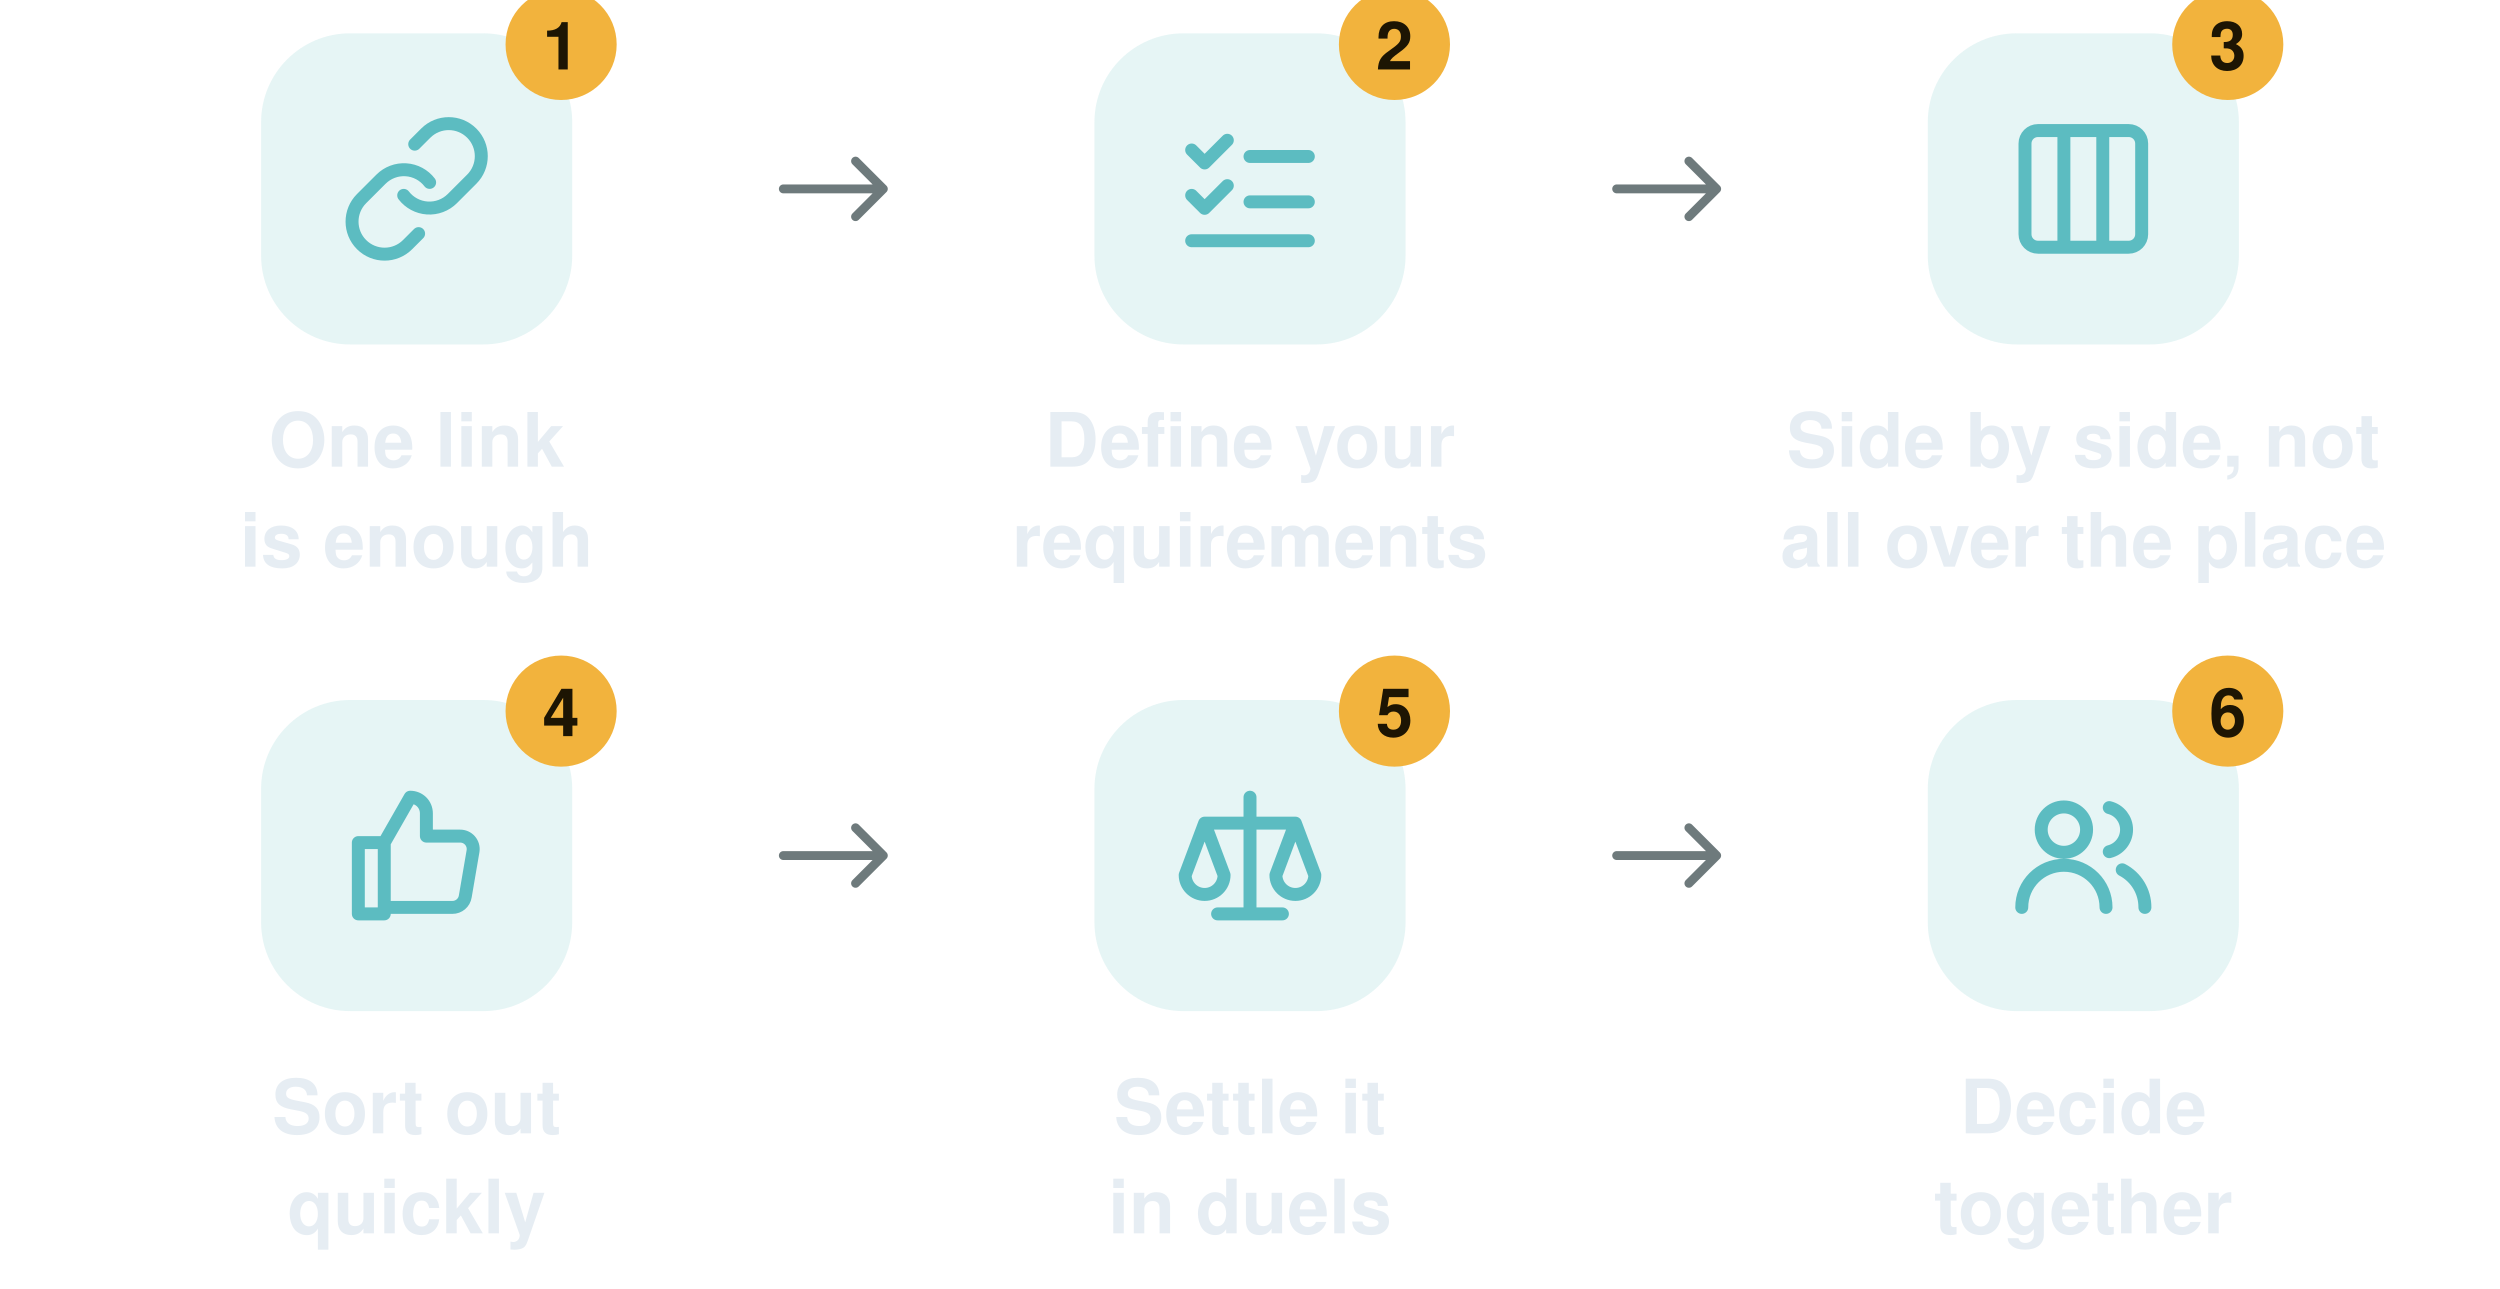
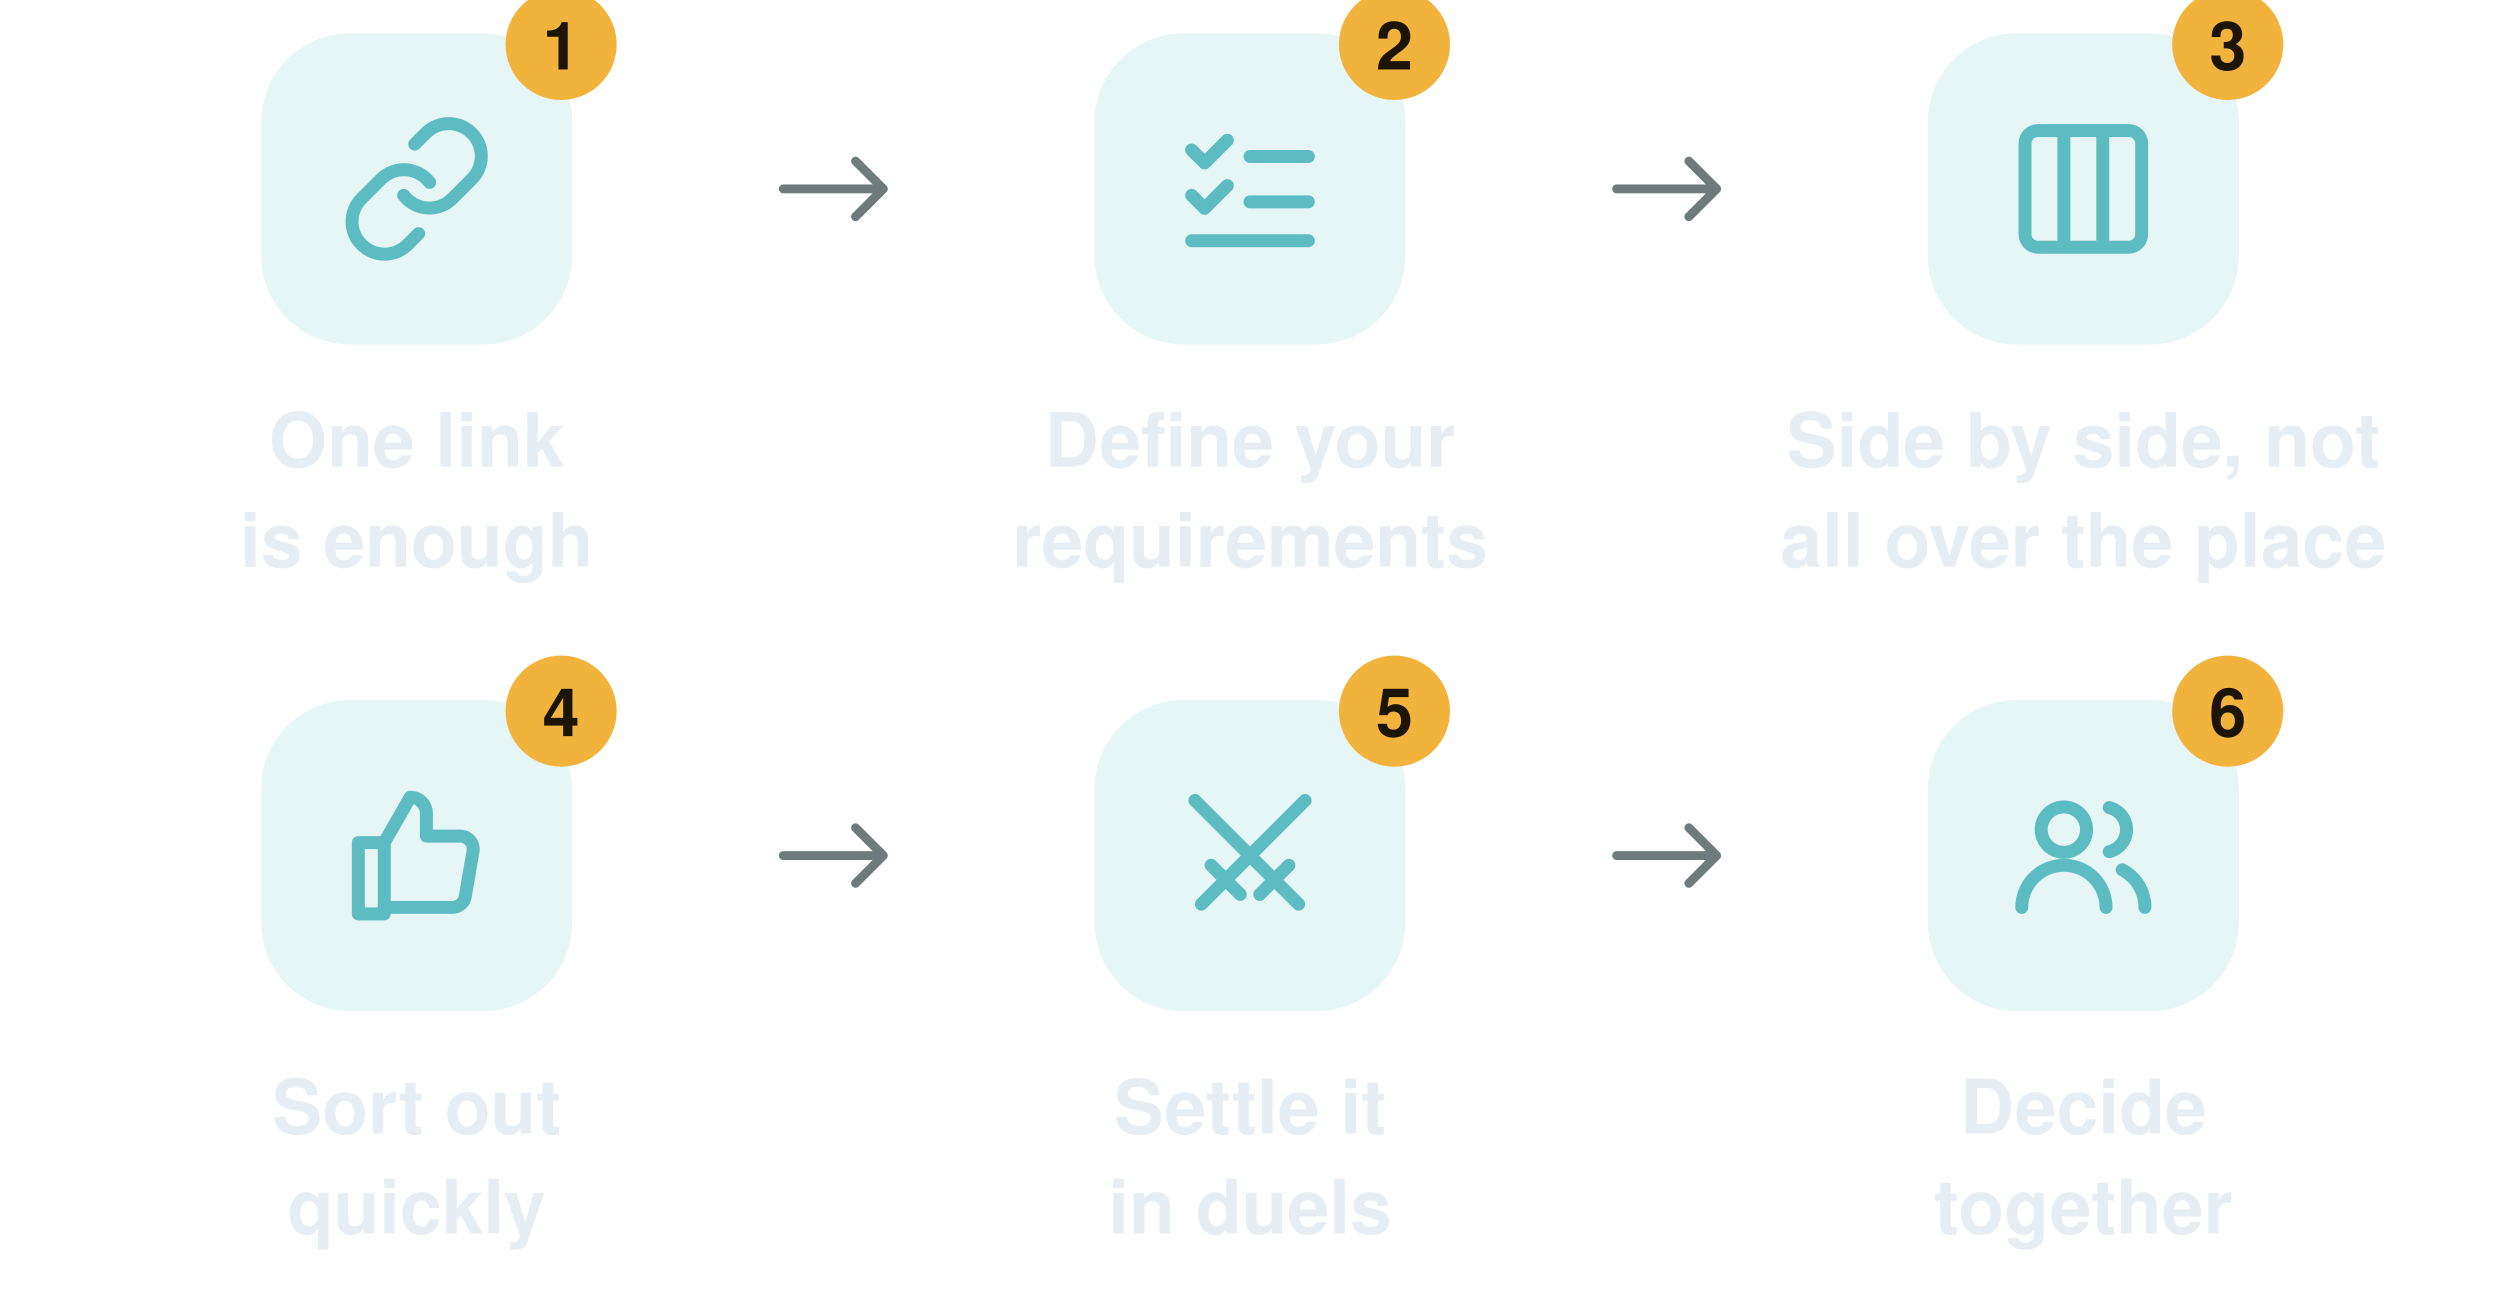
<svg xmlns="http://www.w3.org/2000/svg" viewBox="0 0 450 232" width="450" height="232" role="img" aria-label="How you decide with Propario: 1 One link is enough, 2 Define your requirements, 3 Side by side, not all over the place, 4 Sort out quickly, 5 Settle it in duels, 6 Decide together.">
  <rect x="47" y="6" width="56" height="56" rx="16" fill="#5cbcc126" />
  <g transform="translate(61 20) scale(1.166667)" fill="none" stroke="#5cbcc1" stroke-width="2" stroke-linecap="round" stroke-linejoin="round">
    <path d="M10 13a5 5 0 0 0 7.5.5l3-3a5 5 0 0 0-7.1-7.1l-1.7 1.7M14 11a5 5 0 0 0-7.5-.5l-3 3a5 5 0 0 0 7.1 7.1l1.7-1.7" />
  </g>
  <circle cx="101" cy="8" r="10" fill="#f2b33d" />
  <text x="101" y="12.5" font-family="system-ui, -apple-system, 'Segoe UI', Helvetica, Arial, sans-serif" font-size="12" font-weight="700" fill="#1d1503" text-anchor="middle">1</text>
  <text x="75" y="84" font-family="system-ui, -apple-system, 'Segoe UI', Helvetica, Arial, sans-serif" font-size="13.5" font-weight="600" fill="#e6edf3" text-anchor="middle" textLength="63" lengthAdjust="spacingAndGlyphs">One link</text>
  <text x="75" y="102" font-family="system-ui, -apple-system, 'Segoe UI', Helvetica, Arial, sans-serif" font-size="13.5" font-weight="600" fill="#e6edf3" text-anchor="middle" textLength="70" lengthAdjust="spacingAndGlyphs">is enough</text>
  <path d="M141 34h18m-5-5l5 5-5 5" fill="none" stroke="#6e7a7c" stroke-width="1.6" stroke-linecap="round" stroke-linejoin="round" />
  <rect x="197" y="6" width="56" height="56" rx="16" fill="#5cbcc126" />
  <g transform="translate(211 20) scale(1.166667)" fill="none" stroke="#5cbcc1" stroke-width="2" stroke-linecap="round" stroke-linejoin="round">
    <path d="M3 6l2 2 3.5-3.5M3 13l2 2 3.5-3.5M12 7h9M12 14h9M3 20h18" />
  </g>
  <circle cx="251" cy="8" r="10" fill="#f2b33d" />
  <text x="251" y="12.5" font-family="system-ui, -apple-system, 'Segoe UI', Helvetica, Arial, sans-serif" font-size="12" font-weight="700" fill="#1d1503" text-anchor="middle">2</text>
  <text x="225" y="84" font-family="system-ui, -apple-system, 'Segoe UI', Helvetica, Arial, sans-serif" font-size="13.5" font-weight="600" fill="#e6edf3" text-anchor="middle" textLength="86" lengthAdjust="spacingAndGlyphs">Define your</text>
  <text x="225" y="102" font-family="system-ui, -apple-system, 'Segoe UI', Helvetica, Arial, sans-serif" font-size="13.5" font-weight="600" fill="#e6edf3" text-anchor="middle" textLength="94" lengthAdjust="spacingAndGlyphs">requirements</text>
  <path d="M291 34h18m-5-5l5 5-5 5" fill="none" stroke="#6e7a7c" stroke-width="1.6" stroke-linecap="round" stroke-linejoin="round" />
  <rect x="347" y="6" width="56" height="56" rx="16" fill="#5cbcc126" />
  <g transform="translate(361 20) scale(1.166667)" fill="none" stroke="#5cbcc1" stroke-width="2" stroke-linecap="round" stroke-linejoin="round">
    <path d="M5 3h14a2 2 0 0 1 2 2v14a2 2 0 0 1-2 2H5a2 2 0 0 1-2-2V5a2 2 0 0 1 2-2zM9 3v18M15 3v18" />
  </g>
  <circle cx="401" cy="8" r="10" fill="#f2b33d" />
  <text x="401" y="12.5" font-family="system-ui, -apple-system, 'Segoe UI', Helvetica, Arial, sans-serif" font-size="12" font-weight="700" fill="#1d1503" text-anchor="middle">3</text>
  <text x="375" y="84" font-family="system-ui, -apple-system, 'Segoe UI', Helvetica, Arial, sans-serif" font-size="13.5" font-weight="600" fill="#e6edf3" text-anchor="middle" textLength="133" lengthAdjust="spacingAndGlyphs">Side by side, not</text>
  <text x="375" y="102" font-family="system-ui, -apple-system, 'Segoe UI', Helvetica, Arial, sans-serif" font-size="13.5" font-weight="600" fill="#e6edf3" text-anchor="middle" textLength="141" lengthAdjust="spacingAndGlyphs">all over the place</text>
  <rect x="47" y="126" width="56" height="56" rx="16" fill="#5cbcc126" />
  <g transform="translate(61 140) scale(1.166667)" fill="none" stroke="#5cbcc1" stroke-width="2" stroke-linecap="round" stroke-linejoin="round">
    <path d="M7 10v11M3 10h4v11H3zM7 10l4-7c1.4 0 2.5 1.1 2.5 2.5V9h5.2a2 2 0 0 1 2 2.3l-1.2 7a2 2 0 0 1-2 1.7H7" />
  </g>
  <circle cx="101" cy="128" r="10" fill="#f2b33d" />
  <text x="101" y="132.5" font-family="system-ui, -apple-system, 'Segoe UI', Helvetica, Arial, sans-serif" font-size="12" font-weight="700" fill="#1d1503" text-anchor="middle">4</text>
  <text x="75" y="204" font-family="system-ui, -apple-system, 'Segoe UI', Helvetica, Arial, sans-serif" font-size="13.5" font-weight="600" fill="#e6edf3" text-anchor="middle" textLength="63" lengthAdjust="spacingAndGlyphs">Sort out</text>
  <text x="75" y="222" font-family="system-ui, -apple-system, 'Segoe UI', Helvetica, Arial, sans-serif" font-size="13.5" font-weight="600" fill="#e6edf3" text-anchor="middle" textLength="55" lengthAdjust="spacingAndGlyphs">quickly</text>
  <path d="M141 154h18m-5-5l5 5-5 5" fill="none" stroke="#6e7a7c" stroke-width="1.6" stroke-linecap="round" stroke-linejoin="round" />
  <rect x="197" y="126" width="56" height="56" rx="16" fill="#5cbcc126" />
  <g transform="translate(211 140) scale(1.166667)" fill="none" stroke="#5cbcc1" stroke-width="2" stroke-linecap="round" stroke-linejoin="round">
-     <path d="M12 3v18M7 21h10M5 7h14M2 15l3-8 3 8a3 3 0 0 1-6 0zM16 15l3-8 3 8a3 3 0 0 1-6 0z" />
+     <path d="M3.5 3.5l12 12M13.5 18l4.5-4.5M15.5 15.5l4 4M20.5 3.5l-12 12M10.5 18L6 13.5M8.5 15.5l-4 4" />
  </g>
  <circle cx="251" cy="128" r="10" fill="#f2b33d" />
  <text x="251" y="132.5" font-family="system-ui, -apple-system, 'Segoe UI', Helvetica, Arial, sans-serif" font-size="12" font-weight="700" fill="#1d1503" text-anchor="middle">5</text>
  <text x="225" y="204" font-family="system-ui, -apple-system, 'Segoe UI', Helvetica, Arial, sans-serif" font-size="13.5" font-weight="600" fill="#e6edf3" text-anchor="middle" textLength="70" lengthAdjust="spacingAndGlyphs">Settle it</text>
  <text x="225" y="222" font-family="system-ui, -apple-system, 'Segoe UI', Helvetica, Arial, sans-serif" font-size="13.5" font-weight="600" fill="#e6edf3" text-anchor="middle" textLength="63" lengthAdjust="spacingAndGlyphs">in duels</text>
  <path d="M291 154h18m-5-5l5 5-5 5" fill="none" stroke="#6e7a7c" stroke-width="1.6" stroke-linecap="round" stroke-linejoin="round" />
  <rect x="347" y="126" width="56" height="56" rx="16" fill="#5cbcc126" />
  <g transform="translate(361 140) scale(1.166667)" fill="none" stroke="#5cbcc1" stroke-width="2" stroke-linecap="round" stroke-linejoin="round">
    <path d="M9 11.5a3.5 3.5 0 1 0 0-7 3.5 3.5 0 0 0 0 7zM2.5 20a6.5 6.5 0 0 1 13 0M16 4.6a3.5 3.5 0 0 1 0 6.8M18 14.2a6.5 6.5 0 0 1 3.5 5.8" />
  </g>
  <circle cx="401" cy="128" r="10" fill="#f2b33d" />
  <text x="401" y="132.5" font-family="system-ui, -apple-system, 'Segoe UI', Helvetica, Arial, sans-serif" font-size="12" font-weight="700" fill="#1d1503" text-anchor="middle">6</text>
  <text x="375" y="204" font-family="system-ui, -apple-system, 'Segoe UI', Helvetica, Arial, sans-serif" font-size="13.5" font-weight="600" fill="#e6edf3" text-anchor="middle" textLength="47" lengthAdjust="spacingAndGlyphs">Decide</text>
  <text x="375" y="222" font-family="system-ui, -apple-system, 'Segoe UI', Helvetica, Arial, sans-serif" font-size="13.5" font-weight="600" fill="#e6edf3" text-anchor="middle" textLength="63" lengthAdjust="spacingAndGlyphs">together</text>
</svg>
